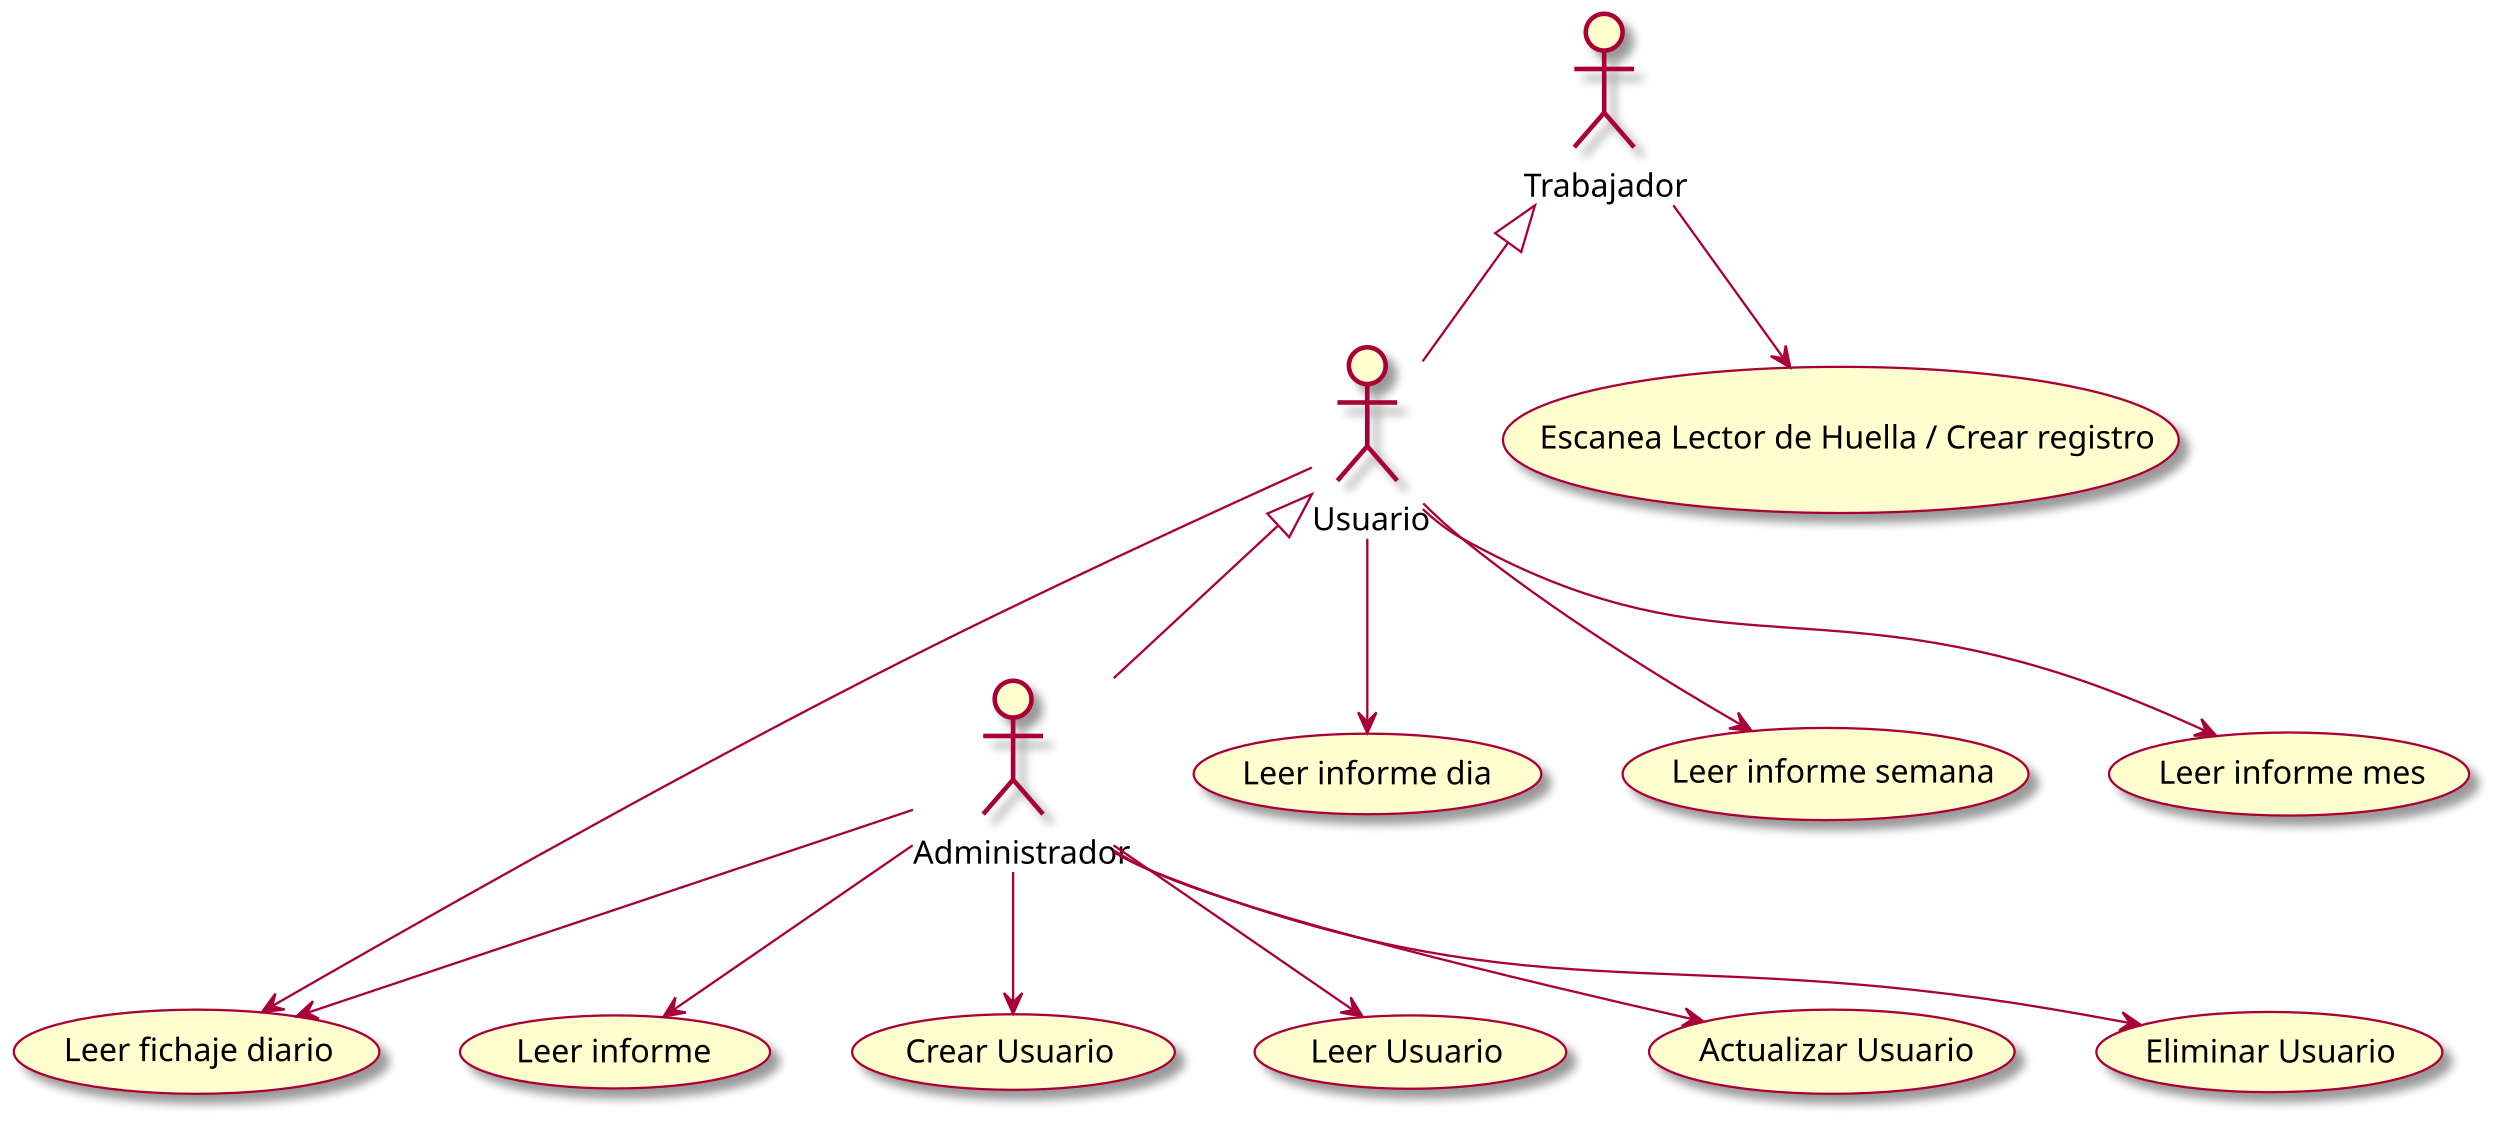
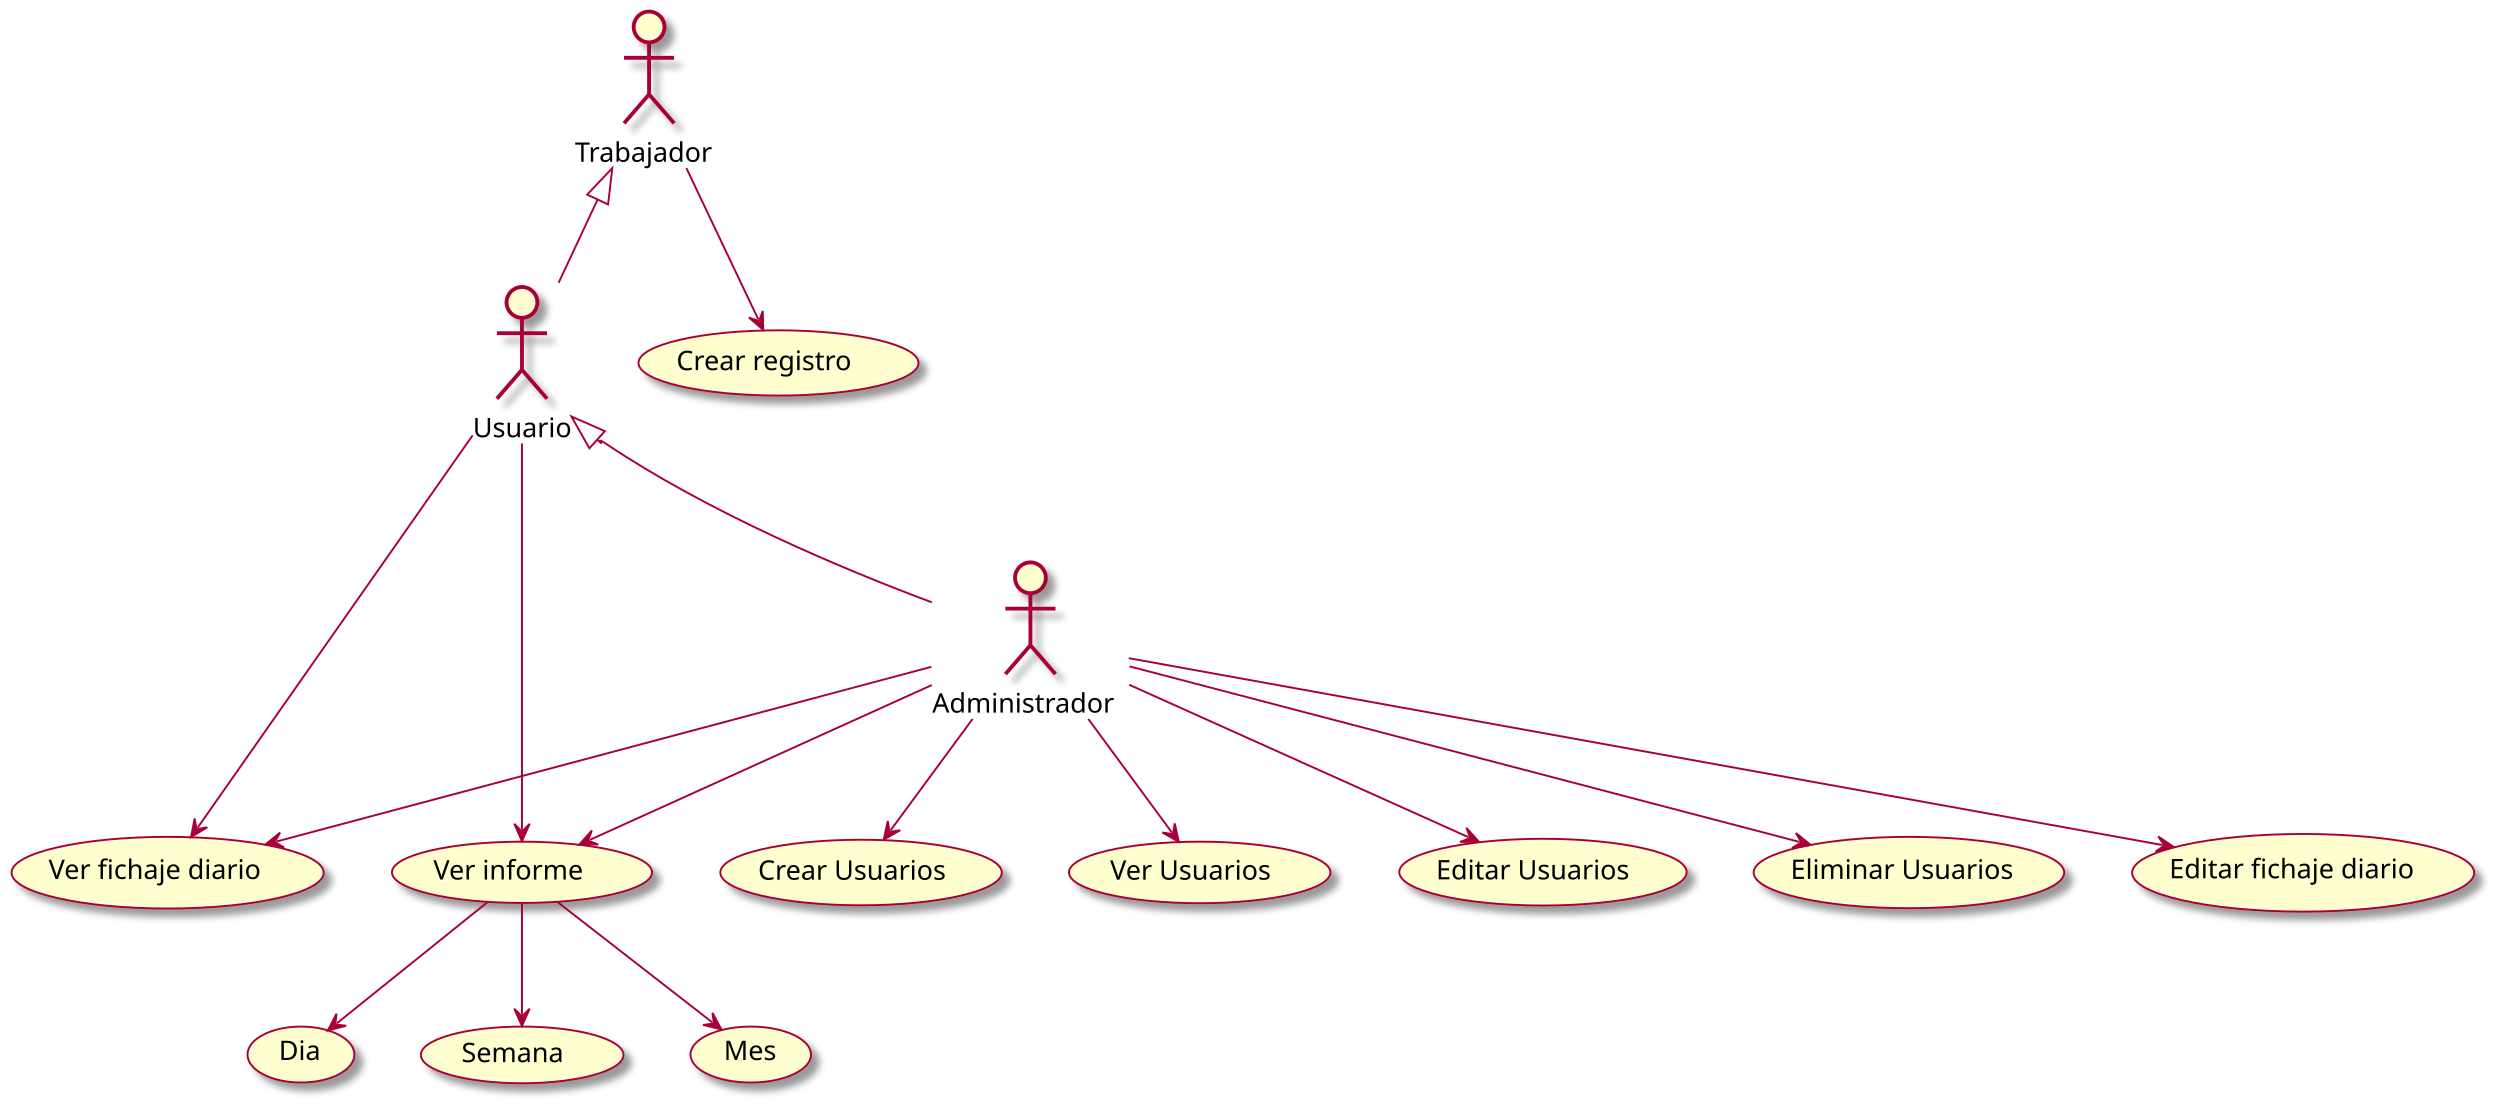
- <svg xmlns="http://www.w3.org/2000/svg" contentStyleType="text/css" height="489px" preserveAspectRatio="none" style="width:1087px;height:489px;background:#FFFFFF;" version="1.1" viewBox="0 0 1087 489" width="1087px" zoomAndPan="magnify">
+ <svg xmlns="http://www.w3.org/2000/svg" contentStyleType="text/css" height="576px" preserveAspectRatio="none" style="width:1298px;height:576px;background:#FFFFFF;" version="1.1" viewBox="0 0 1298 576" width="1298px" zoomAndPan="magnify">
  <defs>
-     <filter height="300%" id="f18f8g0q34ct8a" width="300%" x="-1" y="-1">
+     <filter height="300%" id="f4ineu6k4f91u" width="300%" x="-1" y="-1">
      <feGaussianBlur result="blurOut" stdDeviation="2.0" />
      <feColorMatrix in="blurOut" result="blurOut2" type="matrix" values="0 0 0 0 0 0 0 0 0 0 0 0 0 0 0 0 0 0 .4 0" />
      <feOffset dx="4.0" dy="4.0" in="blurOut2" result="blurOut3" />
      <feBlend in="SourceGraphic" in2="blurOut3" mode="normal" />
    </filter>
  </defs>
  <g>
    <g id="elem_Usuario">
-       <ellipse cx="594.5" cy="159" fill="#FEFECE" filter="url(#f18f8g0q34ct8a)" rx="8" ry="8" style="stroke:#A80036;stroke-width:2.0;" />
-       <path d="M594.5,167 L594.5,194 M581.5,175 L607.5,175 M594.5,194 L581.5,209 M594.5,194 L607.5,209 " fill="none" filter="url(#f18f8g0q34ct8a)" style="stroke:#A80036;stroke-width:2.0;" />
-       <text fill="#000000" font-family="sans-serif" font-size="14" lengthAdjust="spacing" textLength="48" x="570.5" y="230.533">Usuario</text>
+       <ellipse cx="271" cy="157" fill="#FEFECE" filter="url(#f4ineu6k4f91u)" rx="8" ry="8" style="stroke:#A80036;stroke-width:2.0;" />
+       <path d="M271,165 L271,192 M258,173 L284,173 M271,192 L258,207 M271,192 L284,207 " fill="none" filter="url(#f4ineu6k4f91u)" style="stroke:#A80036;stroke-width:2.0;" />
+       <text fill="#000000" font-family="sans-serif" font-size="14" lengthAdjust="spacing" textLength="51" x="245.5" y="226.995">Usuario</text>
    </g>
    <g id="elem_Trabajador">
-       <ellipse cx="697.5" cy="14" fill="#FEFECE" filter="url(#f18f8g0q34ct8a)" rx="8" ry="8" style="stroke:#A80036;stroke-width:2.0;" />
-       <path d="M697.5,22 L697.5,49 M684.5,30 L710.5,30 M697.5,49 L684.5,64 M697.5,49 L710.5,64 " fill="none" filter="url(#f18f8g0q34ct8a)" style="stroke:#A80036;stroke-width:2.0;" />
-       <text fill="#000000" font-family="sans-serif" font-size="14" lengthAdjust="spacing" textLength="70" x="662.5" y="85.533">Trabajador</text>
+       <ellipse cx="337" cy="14" fill="#FEFECE" filter="url(#f4ineu6k4f91u)" rx="8" ry="8" style="stroke:#A80036;stroke-width:2.0;" />
+       <path d="M337,22 L337,49 M324,30 L350,30 M337,49 L324,64 M337,49 L350,64 " fill="none" filter="url(#f4ineu6k4f91u)" style="stroke:#A80036;stroke-width:2.0;" />
+       <text fill="#000000" font-family="sans-serif" font-size="14" lengthAdjust="spacing" textLength="77" x="298.5" y="83.995">Trabajador</text>
    </g>
    <g id="elem_Administrador">
-       <ellipse cx="440.5" cy="304" fill="#FEFECE" filter="url(#f18f8g0q34ct8a)" rx="8" ry="8" style="stroke:#A80036;stroke-width:2.0;" />
-       <path d="M440.5,312 L440.5,339 M427.5,320 L453.5,320 M440.5,339 L427.5,354 M440.5,339 L453.5,354 " fill="none" filter="url(#f18f8g0q34ct8a)" style="stroke:#A80036;stroke-width:2.0;" />
-       <text fill="#000000" font-family="sans-serif" font-size="14" lengthAdjust="spacing" textLength="87" x="397" y="375.533">Administrador</text>
+       <ellipse cx="535" cy="300" fill="#FEFECE" filter="url(#f4ineu6k4f91u)" rx="8" ry="8" style="stroke:#A80036;stroke-width:2.0;" />
+       <path d="M535,308 L535,335 M522,316 L548,316 M535,335 L522,350 M535,335 L548,350 " fill="none" filter="url(#f4ineu6k4f91u)" style="stroke:#A80036;stroke-width:2.0;" />
+       <text fill="#000000" font-family="sans-serif" font-size="14" lengthAdjust="spacing" textLength="102" x="484" y="369.995">Administrador</text>
    </g>
-     <g id="elem_Escanea Lector de Huella / Crear registro">
-       <ellipse cx="800.399" cy="191.28" fill="#FEFECE" filter="url(#f18f8g0q34ct8a)" rx="146.899" ry="31.78" style="stroke:#A80036;stroke-width:1.0;" />
-       <text fill="#000000" font-family="sans-serif" font-size="14" lengthAdjust="spacing" textLength="262" x="669.399" y="195.008">Escanea Lector de Huella / Crear registro</text>
+     <g id="elem_Crear registro">
+       <ellipse cx="404.187" cy="188.437" fill="#FEFECE" filter="url(#f4ineu6k4f91u)" rx="72.687" ry="16.937" style="stroke:#A80036;stroke-width:1.0;" />
+       <text fill="#000000" font-family="sans-serif" font-size="14" lengthAdjust="spacing" textLength="100" x="351.187" y="192.185">Crear registro</text>
    </g>
-     <g id="elem_Leer fichaje diario">
-       <ellipse cx="85.478" cy="457.296" fill="#FEFECE" filter="url(#f18f8g0q34ct8a)" rx="79.478" ry="18.296" style="stroke:#A80036;stroke-width:1.0;" />
-       <text fill="#000000" font-family="sans-serif" font-size="14" lengthAdjust="spacing" textLength="113" x="27.756" y="461.371">Leer fichaje diario</text>
+     <g id="elem_Ver fichaje diario">
+       <ellipse cx="87.027" cy="453.105" fill="#FEFECE" filter="url(#f4ineu6k4f91u)" rx="81.027" ry="18.605" style="stroke:#A80036;stroke-width:1.0;" />
+       <text fill="#000000" font-family="sans-serif" font-size="14" lengthAdjust="spacing" textLength="121" x="25.241" y="456.372">Ver fichaje diario</text>
    </g>
-     <g id="elem_Leer informe dia">
-       <ellipse cx="594.6" cy="336.52" fill="#FEFECE" filter="url(#f18f8g0q34ct8a)" rx="75.6" ry="17.52" style="stroke:#A80036;stroke-width:1.0;" />
-       <text fill="#000000" font-family="sans-serif" font-size="14" lengthAdjust="spacing" textLength="103" x="540.1" y="341.037">Leer informe dia</text>
+     <g id="elem_Ver informe">
+       <ellipse cx="271.023" cy="452.905" fill="#FEFECE" filter="url(#f4ineu6k4f91u)" rx="67.523" ry="15.905" style="stroke:#A80036;stroke-width:1.0;" />
+       <text fill="#000000" font-family="sans-serif" font-size="14" lengthAdjust="spacing" textLength="86" x="225.023" y="456.652">Ver informe</text>
    </g>
-     <g id="elem_Leer informe semana">
-       <ellipse cx="793.747" cy="336.549" fill="#FEFECE" filter="url(#f18f8g0q34ct8a)" rx="88.247" ry="20.049" style="stroke:#A80036;stroke-width:1.0;" />
-       <text fill="#000000" font-family="sans-serif" font-size="14" lengthAdjust="spacing" textLength="134" x="726.747" y="340.278">Leer informe semana</text>
+     <g id="elem_Editar fichaje diario">
+       <ellipse cx="1195.792" cy="453.158" fill="#FEFECE" filter="url(#f4ineu6k4f91u)" rx="88.791" ry="20.158" style="stroke:#A80036;stroke-width:1.0;" />
+       <text fill="#000000" font-family="sans-serif" font-size="14" lengthAdjust="spacing" textLength="139" x="1126.292" y="456.005">Editar fichaje diario</text>
    </g>
-     <g id="elem_Leer informe mes">
-       <ellipse cx="995.288" cy="336.558" fill="#FEFECE" filter="url(#f18f8g0q34ct8a)" rx="78.288" ry="18.058" style="stroke:#A80036;stroke-width:1.0;" />
-       <text fill="#000000" font-family="sans-serif" font-size="14" lengthAdjust="spacing" textLength="110" x="938.515" y="340.777">Leer informe mes</text>
+     <g id="elem_Crear Usuarios">
+       <ellipse cx="447.068" cy="453.014" fill="#FEFECE" filter="url(#f4ineu6k4f91u)" rx="73.068" ry="17.014" style="stroke:#A80036;stroke-width:1.0;" />
+       <text fill="#000000" font-family="sans-serif" font-size="14" lengthAdjust="spacing" textLength="101" x="393.568" y="456.761">Crear Usuarios</text>
    </g>
-     <g id="elem_Leer informe">
-       <ellipse cx="267.417" cy="457.383" fill="#FEFECE" filter="url(#f18f8g0q34ct8a)" rx="67.417" ry="15.883" style="stroke:#A80036;stroke-width:1.0;" />
-       <text fill="#000000" font-family="sans-serif" font-size="14" lengthAdjust="spacing" textLength="80" x="224.417" y="461.9">Leer informe</text>
+     <g id="elem_Ver Usuarios">
+       <ellipse cx="622.881" cy="452.976" fill="#FEFECE" filter="url(#f4ineu6k4f91u)" rx="67.881" ry="15.976" style="stroke:#A80036;stroke-width:1.0;" />
+       <text fill="#000000" font-family="sans-serif" font-size="14" lengthAdjust="spacing" textLength="87" x="576.381" y="456.724">Ver Usuarios</text>
    </g>
-     <g id="elem_Crear Usuario">
-       <ellipse cx="440.653" cy="457.431" fill="#FEFECE" filter="url(#f18f8g0q34ct8a)" rx="70.153" ry="16.431" style="stroke:#A80036;stroke-width:1.0;" />
-       <text fill="#000000" font-family="sans-serif" font-size="14" lengthAdjust="spacing" textLength="88" x="393.653" y="461.947">Crear Usuario</text>
+     <g id="elem_Editar Usuarios">
+       <ellipse cx="801.107" cy="452.821" fill="#FEFECE" filter="url(#f4ineu6k4f91u)" rx="74.607" ry="17.321" style="stroke:#A80036;stroke-width:1.0;" />
+       <text fill="#000000" font-family="sans-serif" font-size="14" lengthAdjust="spacing" textLength="105" x="745.607" y="456.569">Editar Usuarios</text>
    </g>
-     <g id="elem_Leer Usuario">
-       <ellipse cx="613.252" cy="457.45" fill="#FEFECE" filter="url(#f18f8g0q34ct8a)" rx="67.752" ry="15.95" style="stroke:#A80036;stroke-width:1.0;" />
-       <text fill="#000000" font-family="sans-serif" font-size="14" lengthAdjust="spacing" textLength="81" x="569.752" y="461.967">Leer Usuario</text>
+     <g id="elem_Eliminar Usuarios">
+       <ellipse cx="991.111" cy="453.022" fill="#FEFECE" filter="url(#f4ineu6k4f91u)" rx="80.611" ry="18.522" style="stroke:#A80036;stroke-width:1.0;" />
+       <text fill="#000000" font-family="sans-serif" font-size="14" lengthAdjust="spacing" textLength="120" x="929.673" y="456.335">Eliminar Usuarios</text>
    </g>
-     <g id="elem_Actualizar Usuario">
-       <ellipse cx="796.477" cy="457.296" fill="#FEFECE" filter="url(#f18f8g0q34ct8a)" rx="79.478" ry="18.296" style="stroke:#A80036;stroke-width:1.0;" />
-       <text fill="#000000" font-family="sans-serif" font-size="14" lengthAdjust="spacing" textLength="113" x="738.756" y="461.371">Actualizar Usuario</text>
+     <g id="elem_Dia">
+       <ellipse cx="156.249" cy="547.524" fill="#FEFECE" filter="url(#f4ineu6k4f91u)" rx="27.749" ry="14.524" style="stroke:#A80036;stroke-width:1.0;" />
+       <text fill="#000000" font-family="sans-serif" font-size="14" lengthAdjust="spacing" textLength="23" x="144.749" y="550.37">Dia</text>
    </g>
-     <g id="elem_Eliminar Usuario">
-       <ellipse cx="986.726" cy="457.445" fill="#FEFECE" filter="url(#f18f8g0q34ct8a)" rx="75.226" ry="17.445" style="stroke:#A80036;stroke-width:1.0;" />
-       <text fill="#000000" font-family="sans-serif" font-size="14" lengthAdjust="spacing" textLength="102" x="932.726" y="461.962">Eliminar Usuario</text>
+     <g id="elem_Semana">
+       <ellipse cx="271.101" cy="547.715" fill="#FEFECE" filter="url(#f4ineu6k4f91u)" rx="52.601" ry="14.715" style="stroke:#A80036;stroke-width:1.0;" />
+       <text fill="#000000" font-family="sans-serif" font-size="14" lengthAdjust="spacing" textLength="57" x="239.601" y="551.463">Semana</text>
+     </g>
+     <g id="elem_Mes">
+       <ellipse cx="389.784" cy="547.524" fill="#FEFECE" filter="url(#f4ineu6k4f91u)" rx="31.284" ry="14.524" style="stroke:#A80036;stroke-width:1.0;" />
+       <text fill="#000000" font-family="sans-serif" font-size="14" lengthAdjust="spacing" textLength="28" x="375.784" y="550.37">Mes</text>
    </g>
    <g id="link_Trabajador_Usuario">
-       <path d="M655.67,105.57 C643.04,123.1 629.61,141.76 618.56,157.1 " fill="none" id="Trabajador-backto-Usuario" style="stroke:#A80036;stroke-width:1.0;" />
-       <polygon fill="none" points="650.06,101.38,667.43,89.25,661.42,109.57,650.06,101.38" style="stroke:#A80036;stroke-width:1.0;" />
+       <path d="M310.279,103.586 C301.523,122.293 298.798,128.113 290.047,146.809 " fill="none" id="Trabajador-backto-Usuario" style="stroke:#A80036;stroke-width:1.0;" />
+       <polygon fill="none" points="317.91,87.283,304.845,101.042,315.714,106.129,317.91,87.283" style="stroke:#A80036;stroke-width:1.0;" />
    </g>
    <g id="link_Usuario_Administrador">
-       <path d="M555.7,228.53 C533.94,248.73 506.73,274 484.22,294.9 " fill="none" id="Usuario-backto-Administrador" style="stroke:#A80036;stroke-width:1.0;" />
-       <polygon fill="none" points="551.02,223.32,570.44,214.84,560.54,233.58,551.02,223.32" style="stroke:#A80036;stroke-width:1.0;" />
+       <path d="M310.033,228.3 C315.483,233.222 308.04,225.999 314,230 C368.07,266.292 437.371,295.383 483.825,312.747 " fill="none" id="Usuario-backto-Administrador" style="stroke:#A80036;stroke-width:1.0;" />
+       <polygon fill="none" points="296.674,216.236,306.011,232.753,314.054,223.847,296.674,216.236" style="stroke:#A80036;stroke-width:1.0;" />
    </g>
-     <g id="link_Trabajador_Escanea Lector de Huella / Crear registro">
-       <path d="M727.57,89.25 C742.76,110.33 760.97,135.63 775.4,155.66 " fill="none" id="Trabajador-to-Escanea Lector de Huella / Crear registro" style="stroke:#A80036;stroke-width:1.0;" />
-       <polygon fill="#A80036" points="778.42,159.85,776.418,150.207,775.503,155.789,769.921,154.874,778.42,159.85" style="stroke:#A80036;stroke-width:1.0;" />
+     <g id="link_Trabajador_Crear registro">
+       <path d="M356.379,87.283 C369.674,115.262 384.026,145.465 393.702,165.829 " fill="none" id="Trabajador-to-Crear registro" style="stroke:#A80036;stroke-width:1.0;" />
+       <polygon fill="#A80036" points="396.277,171.248,396.027,161.402,394.131,166.732,388.802,164.836,396.277,171.248" style="stroke:#A80036;stroke-width:1.0;" />
    </g>
-     <g id="link_Usuario_Leer fichaje diario">
-       <path d="M570.4,203.27 C530.37,221.29 447.85,259.02 379.5,294 C283.3,343.23 172.34,406.32 118.38,437.42 " fill="none" id="Usuario-to-Leer fichaje diario" style="stroke:#A80036;stroke-width:1.0;" />
-       <polygon fill="#A80036" points="113.97,439.97,123.764,438.933,118.3,437.469,119.763,432.005,113.97,439.97" style="stroke:#A80036;stroke-width:1.0;" />
+     <g id="link_Usuario_Ver fichaje diario">
+       <path d="M245.416,226 C205.226,283.335 132.273,387.413 102.628,429.705 " fill="none" id="Usuario-to-Ver fichaje diario" style="stroke:#A80036;stroke-width:1.0;" />
+       <polygon fill="#A80036" points="99.184,434.618,107.625,429.544,102.054,430.524,101.075,424.952,99.184,434.618" style="stroke:#A80036;stroke-width:1.0;" />
    </g>
-     <g id="link_Usuario_Leer informe dia">
-       <path d="M594.5,234.25 C594.5,260.24 594.5,292.61 594.5,313.65 " fill="none" id="Usuario-to-Leer informe dia" style="stroke:#A80036;stroke-width:1.0;" />
-       <polygon fill="#A80036" points="594.5,318.75,598.5,309.75,594.5,313.75,590.5,309.75,594.5,318.75" style="stroke:#A80036;stroke-width:1.0;" />
+     <g id="link_Usuario_Ver informe">
+       <path d="M271,230.228 C271,289.558 271,391.006 271,430.715 " fill="none" id="Usuario-to-Ver informe" style="stroke:#A80036;stroke-width:1.0;" />
+       <polygon fill="#A80036" points="271,436.715,275,427.715,271,431.715,267,427.715,271,436.715" style="stroke:#A80036;stroke-width:1.0;" />
    </g>
-     <g id="link_Usuario_Leer informe semana">
-       <path d="M618.82,218.88 C624.11,224.12 629.84,229.41 635.5,234 C674.64,265.73 724.11,296.15 757.17,315.27 " fill="none" id="Usuario-to-Leer informe semana" style="stroke:#A80036;stroke-width:1.0;" />
-       <polygon fill="#A80036" points="761.53,317.77,755.737,309.805,757.2,315.269,751.736,316.733,761.53,317.77" style="stroke:#A80036;stroke-width:1.0;" />
+     <g id="link_Administrador_Ver fichaje diario">
+       <path d="M483.609,346.208 C397.191,369.259 229.603,413.962 143.589,436.906 " fill="none" id="Administrador-to-Ver fichaje diario" style="stroke:#A80036;stroke-width:1.0;" />
+       <polygon fill="#A80036" points="137.792,438.452,147.519,439.997,142.623,437.163,145.457,432.267,137.792,438.452" style="stroke:#A80036;stroke-width:1.0;" />
    </g>
-     <g id="link_Usuario_Leer informe mes">
-       <path d="M618.62,221.36 C623.77,226.16 629.48,230.65 635.5,234 C740.66,292.47 785.12,256.63 899.5,294 C919.54,300.55 941.14,309.69 958.77,317.73 " fill="none" id="Usuario-to-Leer informe mes" style="stroke:#A80036;stroke-width:1.0;" />
-       <polygon fill="#A80036" points="963.64,319.96,957.13,312.57,959.096,317.874,953.792,319.84,963.64,319.96" style="stroke:#A80036;stroke-width:1.0;" />
+     <g id="link_Administrador_Editar fichaje diario">
+       <path d="M586.043,341.728 C704.143,363.079 990.328,414.818 1122.816,438.77 " fill="none" id="Administrador-to-Editar fichaje diario" style="stroke:#A80036;stroke-width:1.0;" />
+       <polygon fill="#A80036" points="1128.72,439.837,1120.575,434.3,1123.8,438.947,1119.152,442.172,1128.72,439.837" style="stroke:#A80036;stroke-width:1.0;" />
    </g>
-     <g id="link_Administrador_Leer fichaje diario">
-       <path d="M396.97,352.09 C330.25,374.46 203.16,417.06 133.73,440.33 " fill="none" id="Administrador-to-Leer fichaje diario" style="stroke:#A80036;stroke-width:1.0;" />
-       <polygon fill="#A80036" points="128.83,441.98,138.636,442.893,133.568,440.382,136.079,435.313,128.83,441.98" style="stroke:#A80036;stroke-width:1.0;" />
+     <g id="link_Administrador_Ver informe">
+       <path d="M483.785,355.682 C429.355,380.321 350.612,415.963 306.211,436.062 " fill="none" id="Administrador-to-Ver informe" style="stroke:#A80036;stroke-width:1.0;" />
+       <polygon fill="#A80036" points="300.745,438.536,310.594,438.469,305.3,436.474,307.295,431.18,300.745,438.536" style="stroke:#A80036;stroke-width:1.0;" />
    </g>
-     <g id="link_Administrador_Leer informe">
-       <path d="M396.84,367.53 C363.97,390.14 320.05,420.35 292.78,439.11 " fill="none" id="Administrador-to-Leer informe" style="stroke:#A80036;stroke-width:1.0;" />
-       <polygon fill="#A80036" points="288.55,442.02,298.235,440.233,292.675,439.194,293.714,433.633,288.55,442.02" style="stroke:#A80036;stroke-width:1.0;" />
+     <g id="link_Administrador_Crear Usuarios">
+       <path d="M504.962,373.291 C489.128,394.792 474.162,415.116 462.397,431.092 " fill="none" id="Administrador-to-Crear Usuarios" style="stroke:#A80036;stroke-width:1.0;" />
+       <polygon fill="#A80036" points="458.839,435.923,467.397,431.048,461.804,431.897,460.955,426.304,458.839,435.923" style="stroke:#A80036;stroke-width:1.0;" />
    </g>
-     <g id="link_Administrador_Crear Usuario">
-       <path d="M440.5,379.12 C440.5,398.27 440.5,420.14 440.5,435.74 " fill="none" id="Administrador-to-Crear Usuario" style="stroke:#A80036;stroke-width:1.0;" />
-       <polygon fill="#A80036" points="440.5,440.77,444.5,431.77,440.5,435.77,436.5,431.77,440.5,440.77" style="stroke:#A80036;stroke-width:1.0;" />
+     <g id="link_Administrador_Ver Usuarios">
+       <path d="M565.038,373.291 C581.27,395.333 596.772,416.384 608.478,432.281 " fill="none" id="Administrador-to-Ver Usuarios" style="stroke:#A80036;stroke-width:1.0;" />
+       <polygon fill="#A80036" points="612.036,437.112,609.92,427.493,609.071,433.086,603.479,432.237,612.036,437.112" style="stroke:#A80036;stroke-width:1.0;" />
    </g>
-     <g id="link_Administrador_Leer Usuario">
-       <path d="M484.16,367.53 C517.03,390.14 560.95,420.35 588.22,439.11 " fill="none" id="Administrador-to-Leer Usuario" style="stroke:#A80036;stroke-width:1.0;" />
-       <polygon fill="#A80036" points="592.45,442.02,587.286,433.633,588.325,439.194,582.765,440.233,592.45,442.02" style="stroke:#A80036;stroke-width:1.0;" />
+     <g id="link_Administrador_Editar Usuarios">
+       <path d="M586.287,355.541 C639.882,379.618 716.905,414.22 762.459,434.685 " fill="none" id="Administrador-to-Editar Usuarios" style="stroke:#A80036;stroke-width:1.0;" />
+       <polygon fill="#A80036" points="767.932,437.144,761.362,429.807,763.371,435.095,758.083,437.105,767.932,437.144" style="stroke:#A80036;stroke-width:1.0;" />
    </g>
-     <g id="link_Administrador_Actualizar Usuario">
-       <path d="M484.1,369.72 C489.79,373.15 495.67,376.35 501.5,379 C542.98,397.88 662.03,426.41 735.6,443.07 " fill="none" id="Administrador-to-Actualizar Usuario" style="stroke:#A80036;stroke-width:1.0;" />
-       <polygon fill="#A80036" points="740.82,444.25,732.918,438.371,735.942,443.152,731.161,446.175,740.82,444.25" style="stroke:#A80036;stroke-width:1.0;" />
+     <g id="link_Administrador_Eliminar Usuarios">
+       <path d="M586.423,345.976 C674.35,369.018 846.751,414.198 934.31,437.144 " fill="none" id="Administrador-to-Eliminar Usuarios" style="stroke:#A80036;stroke-width:1.0;" />
+       <polygon fill="#A80036" points="940.114,438.665,932.422,432.514,935.277,437.397,930.394,440.253,940.114,438.665" style="stroke:#A80036;stroke-width:1.0;" />
    </g>
-     <g id="link_Administrador_Eliminar Usuario">
-       <path d="M484.19,370.52 C489.82,373.77 495.66,376.7 501.5,379 C665.53,443.5 719.76,409.37 893.5,439 C904.03,440.8 915.22,442.81 926.04,444.81 " fill="none" id="Administrador-to-Eliminar Usuario" style="stroke:#A80036;stroke-width:1.0;" />
-       <polygon fill="#A80036" points="930.99,445.73,922.874,440.151,926.074,444.815,921.41,448.016,930.99,445.73" style="stroke:#A80036;stroke-width:1.0;" />
+     <g id="link_Ver informe_Dia">
+       <path d="M253.031,468.453 C230.163,486.847 195.802,514.485 174.892,531.304 " fill="none" id="Ver informe-to-Dia" style="stroke:#A80036;stroke-width:1.0;" />
+       <polygon fill="#A80036" points="170.217,535.065,179.737,532.541,174.113,531.931,174.723,526.307,170.217,535.065" style="stroke:#A80036;stroke-width:1.0;" />
+     </g>
+     <g id="link_Ver informe_Semana">
+       <path d="M271,469.274 C271,486.926 271,509.719 271,526.714 " fill="none" id="Ver informe-to-Semana" style="stroke:#A80036;stroke-width:1.0;" />
+       <polygon fill="#A80036" points="271,532.714,275,523.714,271,527.714,267,523.714,271,532.714" style="stroke:#A80036;stroke-width:1.0;" />
+     </g>
+     <g id="link_Ver informe_Mes">
+       <path d="M289.594,468.453 C312.996,486.644 348.024,513.871 369.828,530.82 " fill="none" id="Ver informe-to-Mes" style="stroke:#A80036;stroke-width:1.0;" />
+       <polygon fill="#A80036" points="374.565,534.502,369.914,525.821,370.617,531.433,365.004,532.137,374.565,534.502" style="stroke:#A80036;stroke-width:1.0;" />
    </g>
  </g>
</svg>
